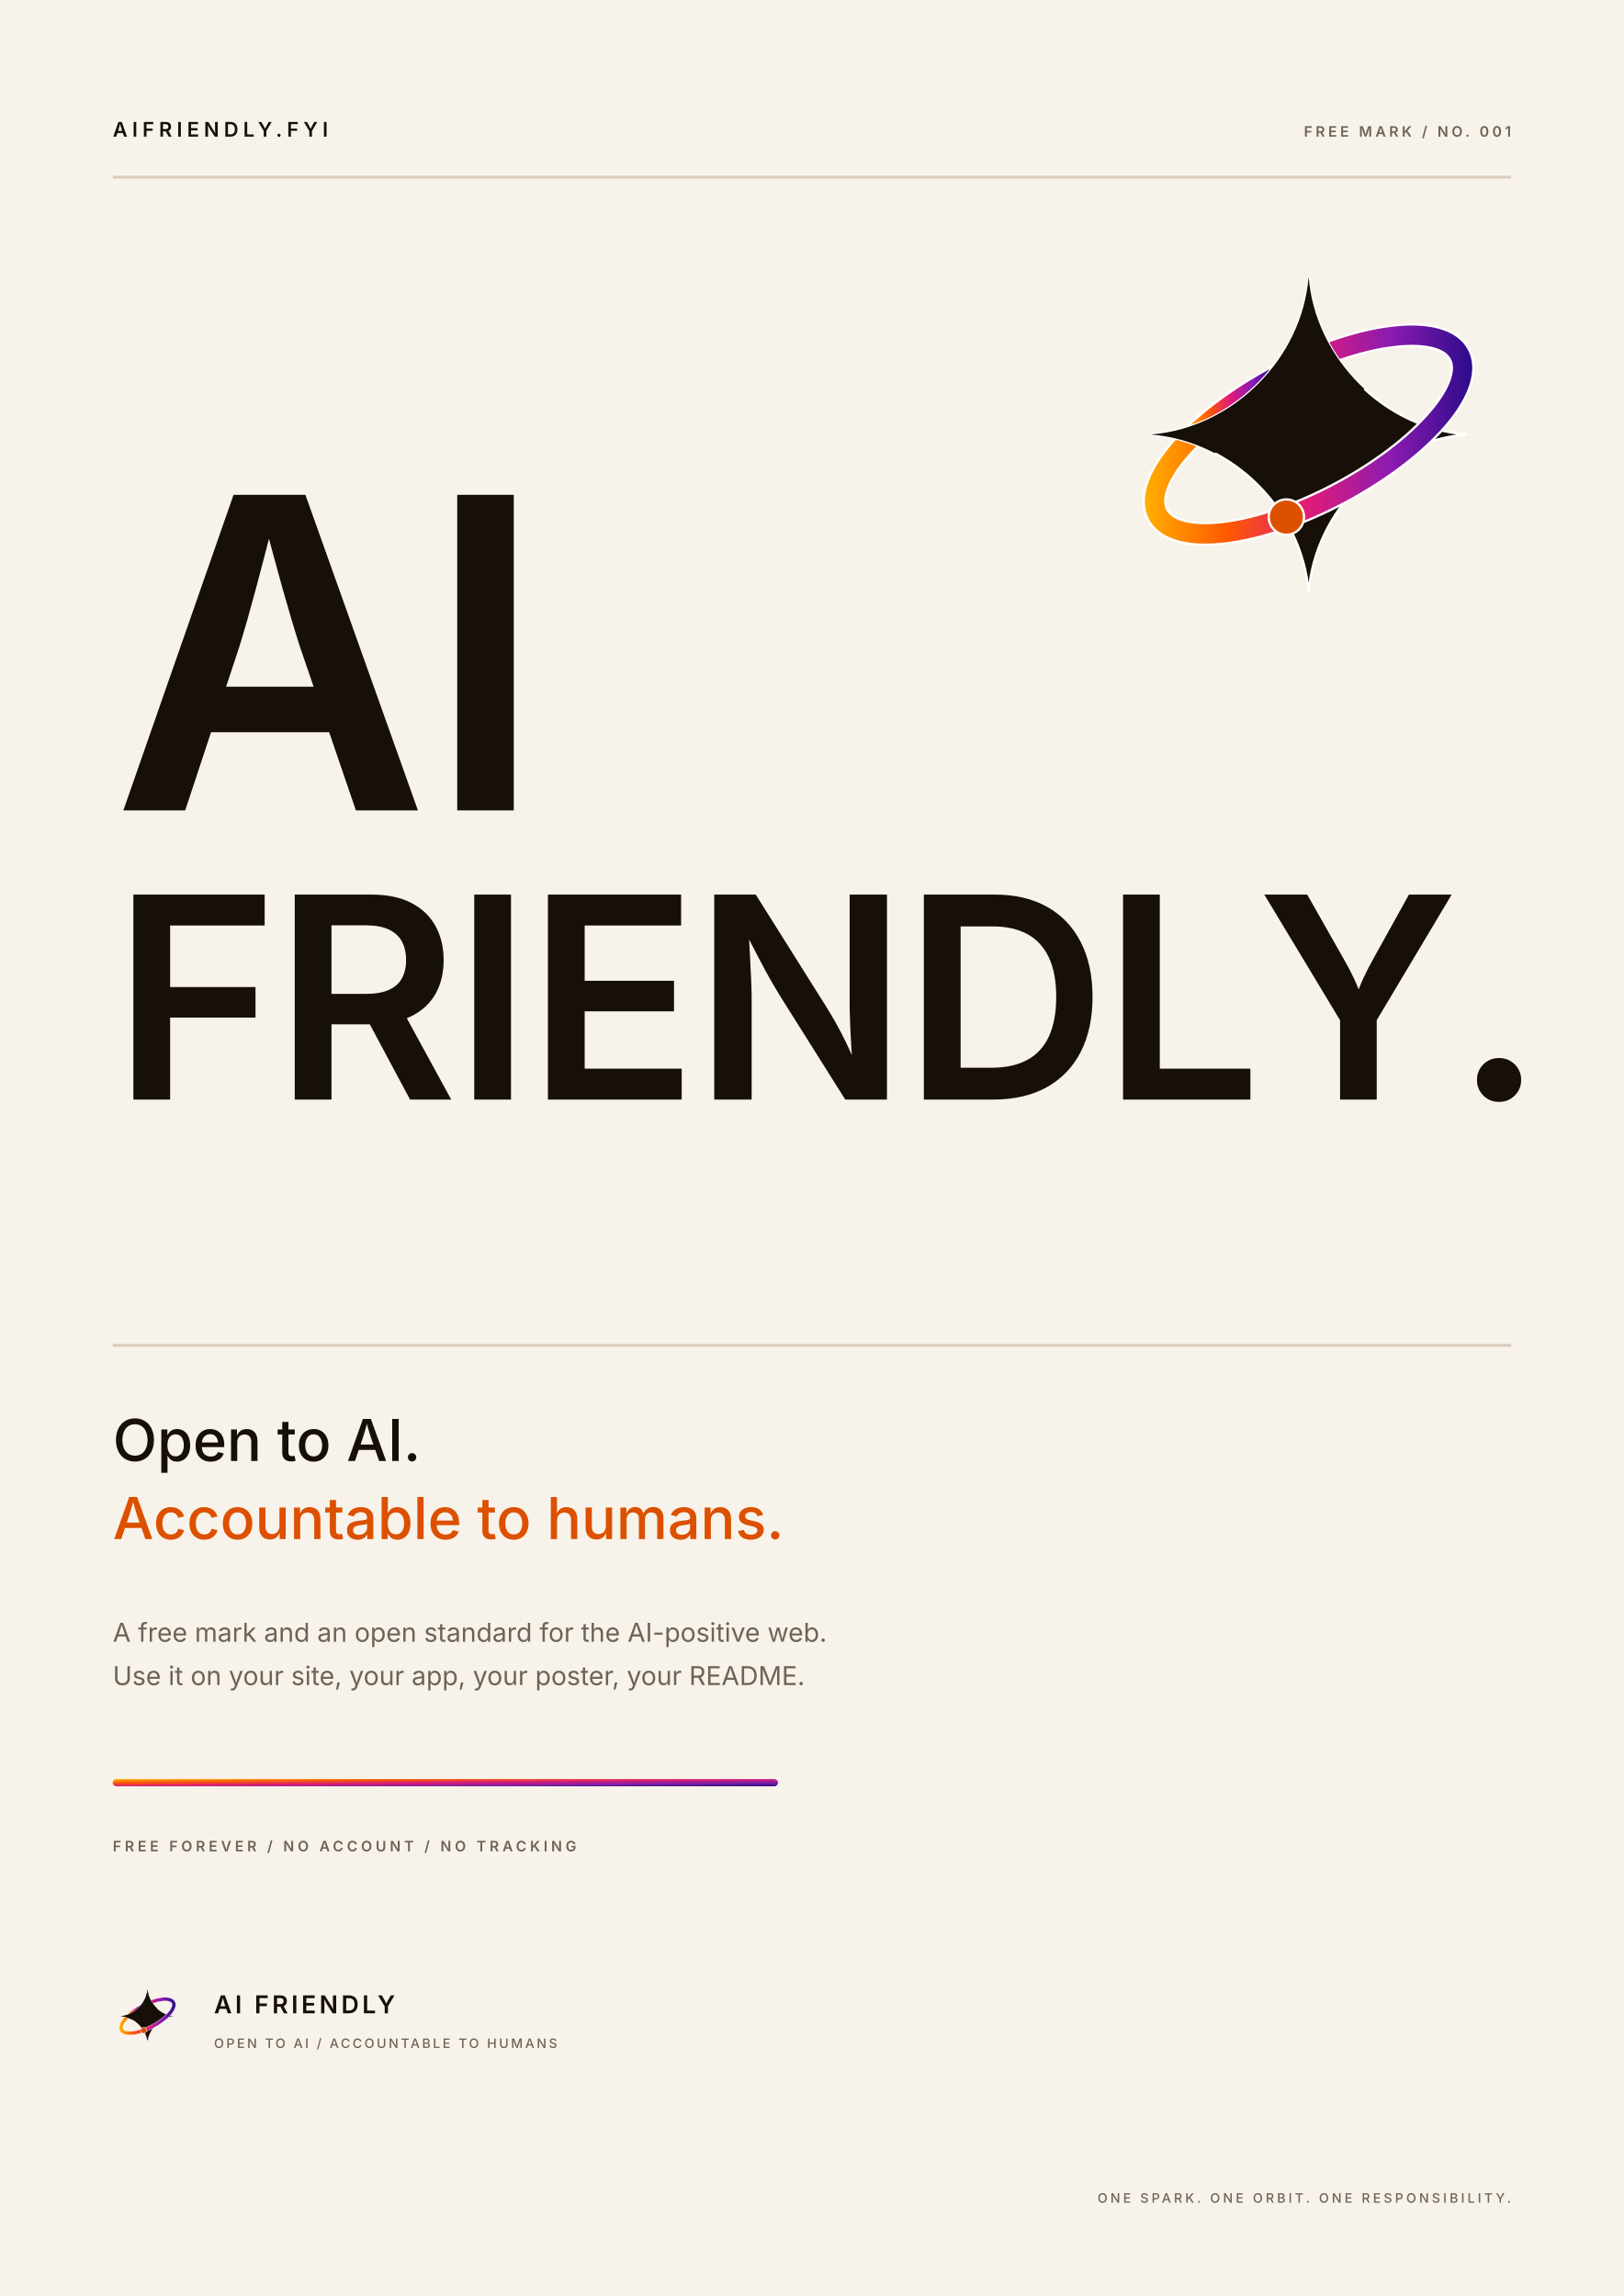
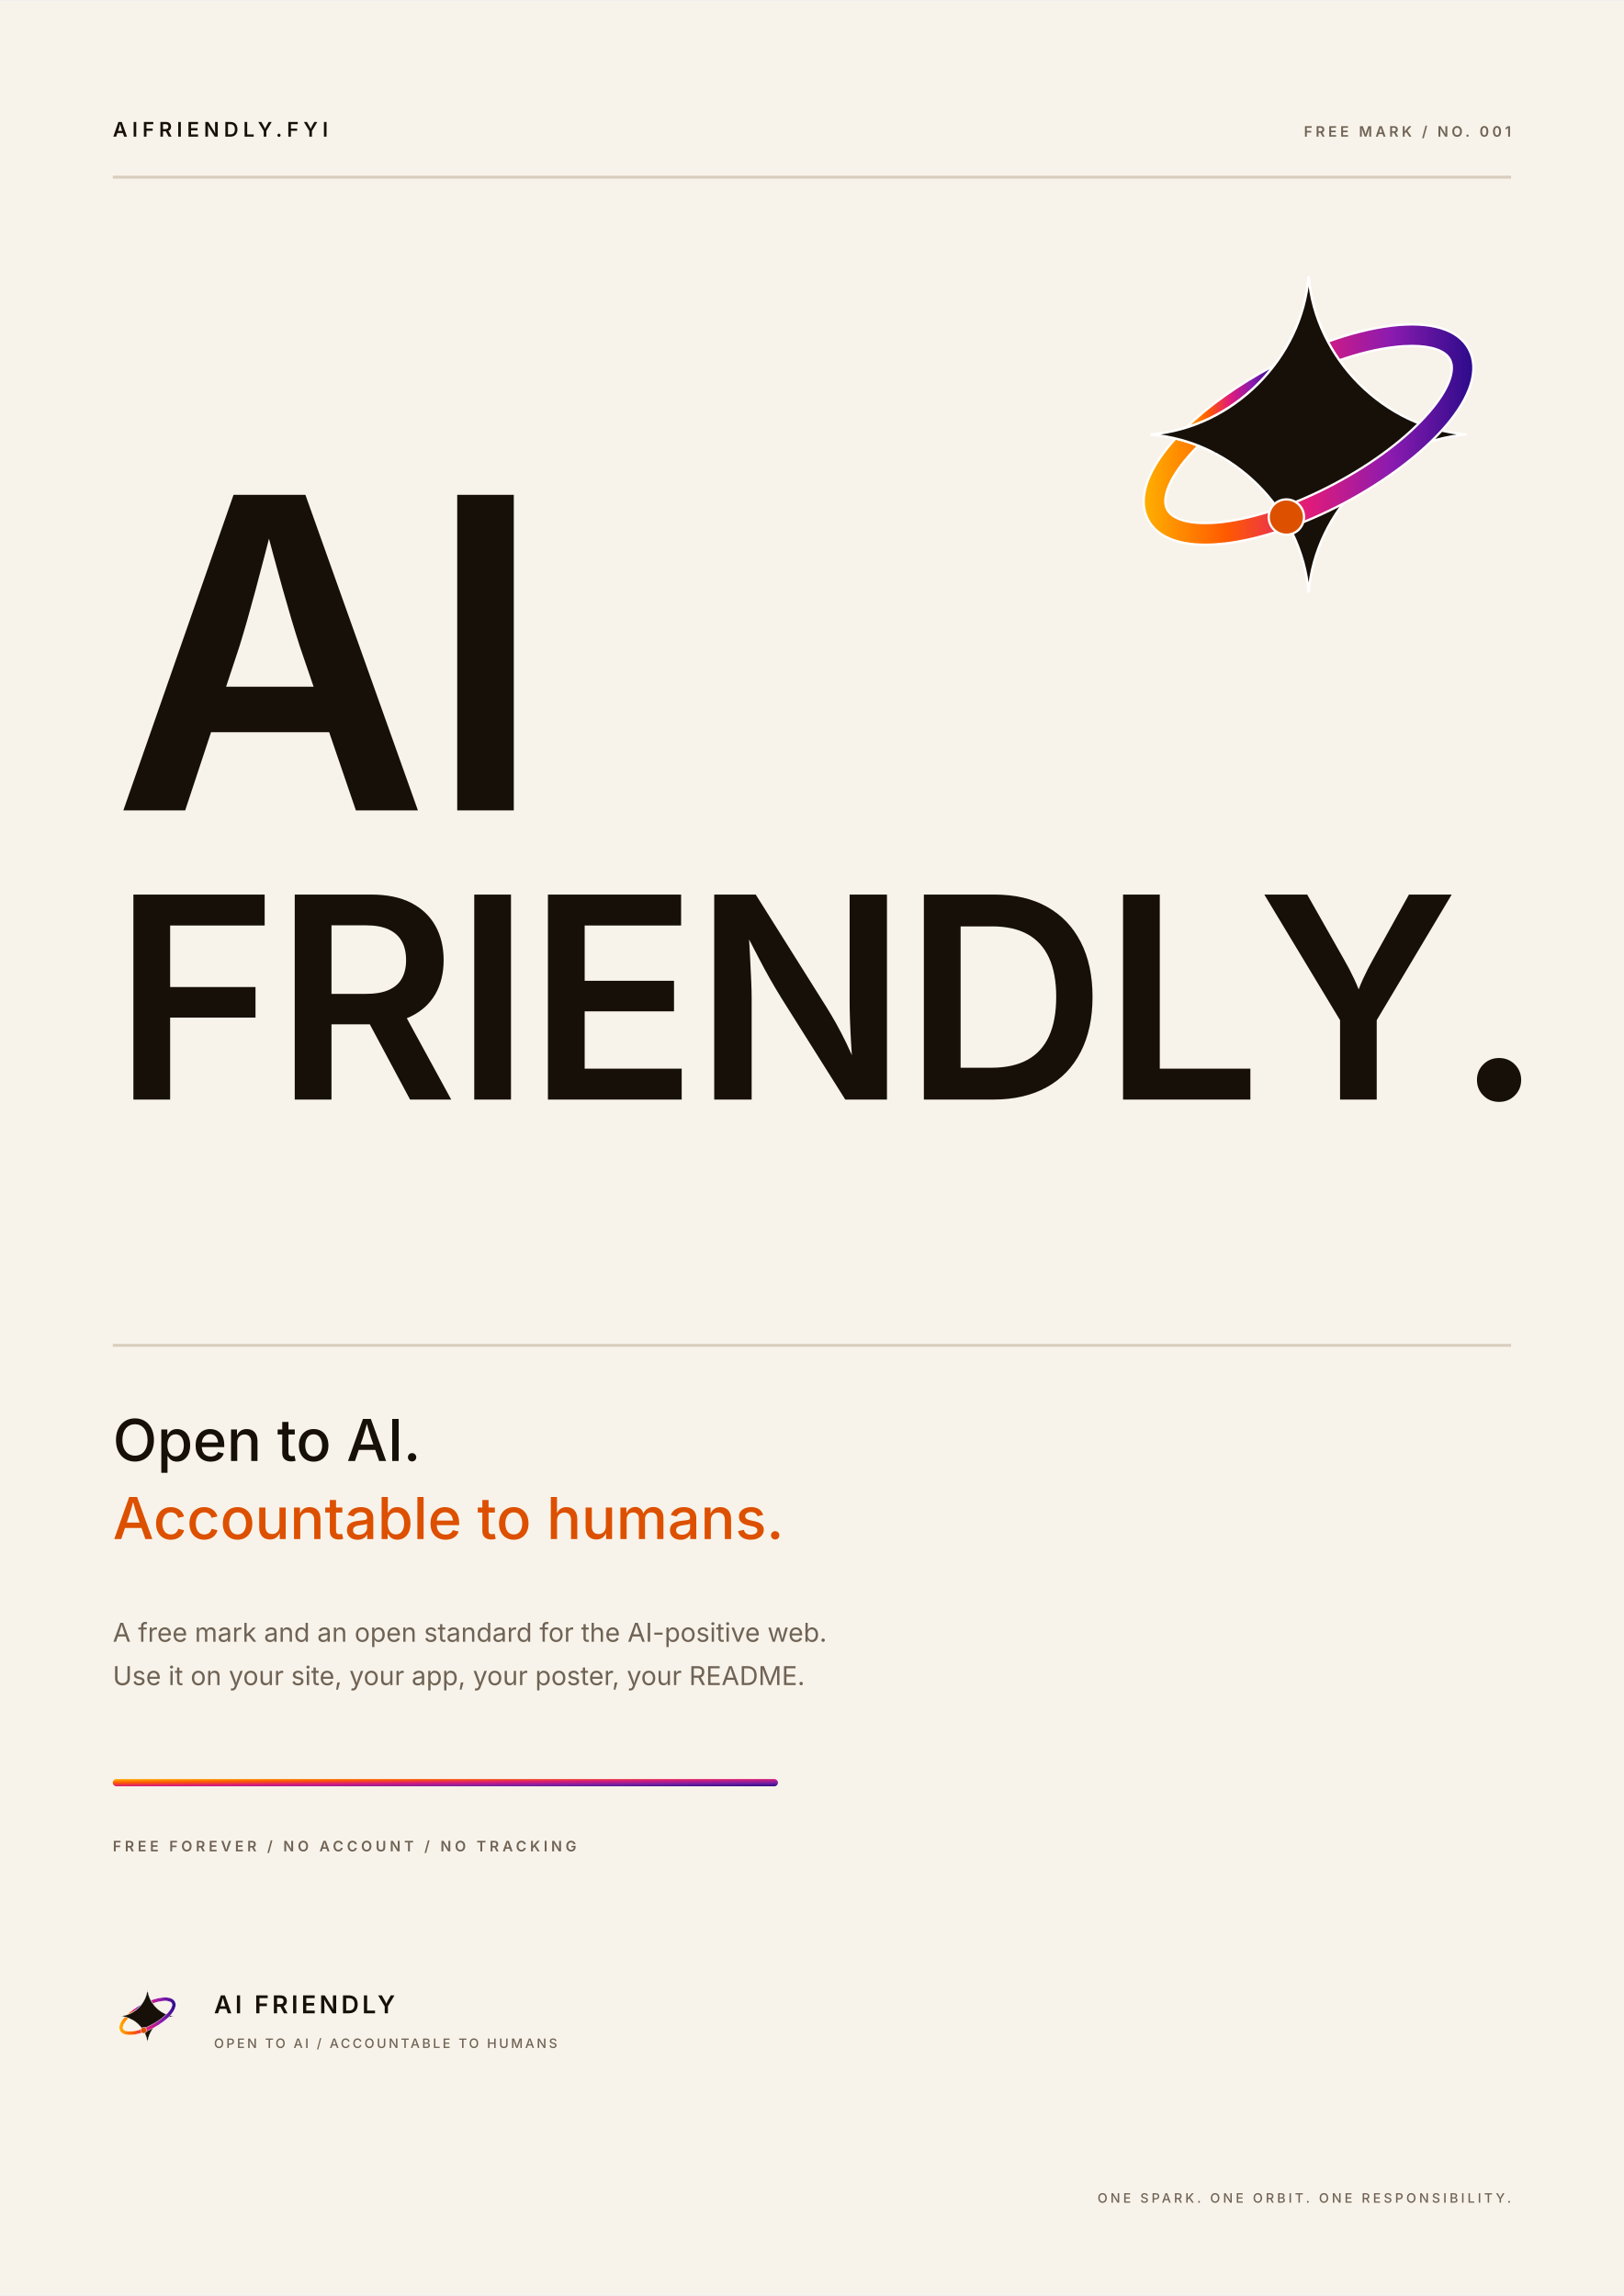
<svg xmlns="http://www.w3.org/2000/svg" width="297mm" height="420mm" viewBox="0 0 1123 1587" role="img" aria-label="AI Friendly poster">
  <defs>
    <linearGradient id="spec" x1="10" y1="6" x2="54" y2="58" gradientUnits="userSpaceOnUse">
      <stop offset="0" stop-color="#ffb000" />
      <stop offset=".27" stop-color="#ff6a00" />
      <stop offset=".52" stop-color="#e01b7a" />
      <stop offset=".74" stop-color="#8b1bb0" />
      <stop offset="1" stop-color="#2b0b8a" />
    </linearGradient>
    <linearGradient id="specwide" x1="0" y1="0" x2="1" y2="1">
      <stop offset="0" stop-color="#ffb000" />
      <stop offset=".25" stop-color="#ff5a00" />
      <stop offset=".5" stop-color="#d81b7a" />
      <stop offset=".75" stop-color="#7b1fa2" />
      <stop offset="1" stop-color="#2b0b8a" />
    </linearGradient>
  </defs>
  <rect width="1123" height="1587" fill="#f8f3ea" />
  <text x="78" y="94" font-family="Inter, Arial, sans-serif" font-size="14" font-weight="600" letter-spacing="3.2" fill="#171008">AIFRIENDLY.FYI</text>
  <text x="1045" y="94" text-anchor="end" font-family="Inter, Arial, sans-serif" font-size="10" font-weight="600" letter-spacing="2.2" fill="#6f6355">FREE MARK / NO. 001</text>
  <line x1="78" y1="122" x2="1045" y2="122" stroke="#d8cdbd" stroke-width="2" />
  <g transform="translate(765.00 160.00) scale(0.77778)">
    <defs>
      <linearGradient id="g1m22" gradientUnits="userSpaceOnUse" x1="70.949" y1="146.286" x2="149.285" y2="146.286">
        <stop offset="0" stop-color="#FFB000" />
        <stop offset="0.25" stop-color="#FF5A00" />
        <stop offset="0.5" stop-color="#E01B7A" />
        <stop offset="0.75" stop-color="#8B1BB0" />
        <stop offset="1" stop-color="#2B0B8A" />
      </linearGradient>
      <linearGradient id="g2m22" gradientUnits="userSpaceOnUse" x1="33.495" y1="180" x2="326.505" y2="180">
        <stop offset="0" stop-color="#FFB000" />
        <stop offset="0.25" stop-color="#FF5A00" />
        <stop offset="0.5" stop-color="#E01B7A" />
        <stop offset="0.75" stop-color="#8B1BB0" />
        <stop offset="1" stop-color="#2B0B8A" />
      </linearGradient>
    </defs>
    <clipPath id="ulm22" clipPathUnits="userSpaceOnUse">
      <polygon points="-364.9,393.1 690.9,-57.1 494.8,-517.1 -561.1,-66.8" />
    </clipPath>
    <path d="M180,39.4c-5.6,73.1-67.5,135-140.6,140.6c73.1,5.6,135,67.5,140.6,140.6c5.6-73.1,67.5-135,140.6-140.6C247.5,174.4,185.6,112.5,180,39.4z" fill="#171008" stroke="#FFFFFF" stroke-width="2" />
    <path d="M149.3,118.6c-0.5,0.3-1,0.5-1.5,0.8c-30,16-56.7,35-76.8,54.5C102.1,164.3,129.6,144.5,149.3,118.6z" fill="url(#g1m22)" stroke="#FFFFFF" stroke-width="2" />
    <path d="M322.5,104.2c-9.4-17.7-33.7-25.1-68.5-21c-17.5,2.1-36.9,6.9-57,14.2c3.1,5.8,6.5,11.3,10.3,16.6c17.3-6,33.9-10.1,49-11.8c5.6-0.7,10.8-1,15.6-1c17.4,0,29.6,4.2,33.7,12c5.3,9.9-1.6,27.5-18.5,47c-19.3,22.4-49.1,45-83.9,63.5c-34.8,18.5-70.2,30.6-99.6,34.1c-25.6,3-44-1.1-49.3-11c-5.3-9.9,1.6-27.5,18.5-47c2.8-3.3,5.9-6.6,9.1-9.8c-6.6-2.6-13.4-4.8-20.3-6.4c-1.1,1.3-2.3,2.5-3.4,3.8c-22.8,26.5-30.3,50.8-20.9,68.5c7.7,14.5,25.4,22.1,50.8,22.1c5.5,0,11.5-0.4,17.7-1.1c31.7-3.8,69.5-16.6,106.3-36.2c36.8-19.6,68.6-43.7,89.5-67.9C324.5,146.2,331.9,121.9,322.5,104.2z" fill="url(#g2m22)" stroke="#FFFFFF" stroke-width="2" />
    <circle cx="160.2" cy="253.4" r="15.7" fill="#dc5000" stroke="#FFFFFF" stroke-width="2" />
    <path d="M180,39.4c-5.6,73.1-67.5,135-140.6,140.6c73.1,5.6,135,67.5,140.6,140.6c5.6-73.1,67.5-135,140.6-140.6C247.5,174.4,185.6,112.5,180,39.4z" fill="#171008" clip-path="url(#ulm22)" />
+     <path d="M180,39.4c-5.6,73.1-67.5,135-140.6,140.6c73.1,5.6,135,67.5,140.6,140.6c5.6-73.1,67.5-135,140.6-140.6C247.5,174.4,185.6,112.5,180,39.4z" fill="none" stroke="#FFFFFF" stroke-width="2" clip-path="url(#ulm22)" />
  </g>
  <path d="M85.30 560.00 161.49 341.74H211.22L289.02 560.00H246.12L207.37 446.64Q201.70 429.04 195.50 406.88Q189.31 384.72 181.83 356.36H190.06Q182.78 384.90 176.81 407.25Q170.84 429.61 165.56 446.64L128.07 560.00ZM129.68 505.92V474.43H244.64V505.92Z M355.32 341.74V560.00H316.20V341.74Z" fill="#171008" />
  <path d="M92.25 760.00V618.21H183.03V639.61H117.66V682.18H176.70V703.31H117.66V760.00Z M203.83 760.00V618.21H256.88Q273.17 618.21 284.28 623.90Q295.40 629.60 301.10 639.82Q306.80 650.04 306.80 663.56Q306.80 677.14 301.05 687.12Q295.30 697.10 284.09 702.52Q272.89 707.94 256.46 707.94H218.64V686.89H253.11Q262.76 686.89 268.86 684.17Q274.96 681.46 277.90 676.25Q280.83 671.05 280.83 663.56Q280.83 655.94 277.90 650.58Q274.96 645.23 268.83 642.35Q262.70 639.48 252.99 639.48H229.24V760.00ZM283.58 760.00 249.18 695.70H276.94L312.05 760.00Z M353.38 618.21V760.00H327.97V618.21Z M378.92 760.00V618.21H471.02V639.61H404.34V677.84H466.12V698.97H404.34V738.60H471.43V760.00Z M493.93 760.00V618.21H522.64L571.71 696.29Q574.75 701.15 578.19 707.28Q581.63 713.42 585.32 721.00Q589.01 728.58 592.66 737.82H589.82Q589.10 729.80 588.60 721.37Q588.10 712.94 587.83 705.38Q587.57 697.81 587.57 692.58V618.21H613.39V760.00H584.55L540.32 689.72Q536.15 682.94 532.41 676.37Q528.67 669.81 524.40 661.52Q520.12 653.23 514.05 641.51H517.62Q518.20 651.87 518.70 661.16Q519.20 670.44 519.50 677.76Q519.81 685.07 519.81 689.59V760.00Z M686.89 760.00H650.99V737.98H685.61Q700.50 737.98 710.47 732.55Q720.43 727.12 725.43 716.20Q730.43 705.29 730.43 688.95Q730.43 672.71 725.43 661.88Q720.43 651.06 710.63 645.64Q700.84 640.22 686.30 640.22H650.29V618.21H687.84Q709.00 618.21 724.13 626.69Q739.26 635.18 747.40 651.04Q755.55 666.90 755.55 688.95Q755.55 711.09 747.39 727.02Q739.23 742.94 723.86 751.47Q708.49 760.00 686.89 760.00ZM664.32 618.21V760.00H638.91V618.21Z M776.65 760.00V618.21H802.06V738.60H864.71V760.00Z M926.73 760.00V705.10L874.34 618.21H904.01L929.35 662.92Q933.39 669.94 936.52 676.63Q939.65 683.31 942.97 692.94H936.32Q939.57 683.19 942.67 676.44Q945.76 669.70 949.58 662.92L974.37 618.21H1003.92L952.08 705.10V760.00Z M1036.69 761.61Q1030.26 761.61 1025.83 757.22Q1021.41 752.83 1021.41 746.44Q1021.41 740.05 1025.83 735.65Q1030.26 731.26 1036.69 731.26Q1043.11 731.26 1047.54 735.65Q1051.97 740.05 1051.97 746.44Q1051.97 752.83 1047.54 757.22Q1043.11 761.61 1036.69 761.61Z" fill="#171008" />
  <line x1="78" y1="930" x2="1045" y2="930" stroke="#d8cdbd" stroke-width="2" />
  <text x="78" y="1010" font-family="Inter, Arial, sans-serif" font-size="40" font-weight="500" fill="#171008">Open to AI.</text>
  <text x="78" y="1064" font-family="Inter, Arial, sans-serif" font-size="40" font-weight="500" fill="#dc5000">Accountable to humans.</text>
  <text x="78" y="1135" font-family="Inter, Arial, sans-serif" font-size="18" fill="#6f6355">A free mark and an open standard for the AI-positive web.</text>
  <text x="78" y="1165" font-family="Inter, Arial, sans-serif" font-size="18" fill="#6f6355">Use it on your site, your app, your poster, your README.</text>
  <rect x="78" y="1230" width="460" height="5" rx="2.5" fill="url(#specwide)" />
  <text x="78" y="1280" font-family="Inter, Arial, sans-serif" font-size="10" font-weight="600" letter-spacing="2.4" fill="#6f6355">FREE FOREVER / NO ACCOUNT / NO TRACKING</text>
  <g transform="translate(78.00 1370.00) scale(0.13333)">
    <defs>
      <linearGradient id="g1m23" gradientUnits="userSpaceOnUse" x1="70.949" y1="146.286" x2="149.285" y2="146.286">
        <stop offset="0" stop-color="#FFB000" />
        <stop offset="0.25" stop-color="#FF5A00" />
        <stop offset="0.5" stop-color="#E01B7A" />
        <stop offset="0.75" stop-color="#8B1BB0" />
        <stop offset="1" stop-color="#2B0B8A" />
      </linearGradient>
      <linearGradient id="g2m23" gradientUnits="userSpaceOnUse" x1="33.495" y1="180" x2="326.505" y2="180">
        <stop offset="0" stop-color="#FFB000" />
        <stop offset="0.25" stop-color="#FF5A00" />
        <stop offset="0.5" stop-color="#E01B7A" />
        <stop offset="0.75" stop-color="#8B1BB0" />
        <stop offset="1" stop-color="#2B0B8A" />
      </linearGradient>
    </defs>
    <clipPath id="ulm23" clipPathUnits="userSpaceOnUse">
      <polygon points="-364.9,393.1 690.9,-57.1 494.8,-517.1 -561.1,-66.8" />
    </clipPath>
    <path d="M180,39.4c-5.6,73.1-67.5,135-140.6,140.6c73.1,5.6,135,67.5,140.6,140.6c5.6-73.1,67.5-135,140.6-140.6C247.5,174.4,185.6,112.5,180,39.4z" fill="#171008" stroke="#FFFFFF" stroke-width="2" />
    <path d="M149.3,118.6c-0.5,0.3-1,0.5-1.5,0.8c-30,16-56.7,35-76.8,54.5C102.1,164.3,129.6,144.5,149.3,118.6z" fill="url(#g1m23)" stroke="#FFFFFF" stroke-width="2" />
    <path d="M322.5,104.2c-9.4-17.7-33.7-25.1-68.5-21c-17.5,2.1-36.9,6.9-57,14.2c3.1,5.8,6.5,11.3,10.3,16.6c17.3-6,33.9-10.1,49-11.8c5.6-0.7,10.8-1,15.6-1c17.4,0,29.6,4.2,33.7,12c5.3,9.9-1.6,27.5-18.5,47c-19.3,22.4-49.1,45-83.9,63.5c-34.8,18.5-70.2,30.6-99.6,34.1c-25.6,3-44-1.1-49.3-11c-5.3-9.9,1.6-27.5,18.5-47c2.8-3.3,5.9-6.6,9.1-9.8c-6.6-2.6-13.4-4.8-20.3-6.4c-1.1,1.3-2.3,2.5-3.4,3.8c-22.8,26.5-30.3,50.8-20.9,68.5c7.7,14.5,25.4,22.1,50.8,22.1c5.5,0,11.5-0.4,17.7-1.1c31.7-3.8,69.5-16.6,106.3-36.2c36.8-19.6,68.6-43.7,89.5-67.9C324.5,146.2,331.9,121.9,322.5,104.2z" fill="url(#g2m23)" stroke="#FFFFFF" stroke-width="2" />
    <circle cx="160.2" cy="253.4" r="15.7" fill="#dc5000" stroke="#FFFFFF" stroke-width="2" />
    <path d="M180,39.4c-5.6,73.1-67.5,135-140.6,140.6c73.1,5.6,135,67.5,140.6,140.6c5.6-73.1,67.5-135,140.6-140.6C247.5,174.4,185.6,112.5,180,39.4z" fill="#171008" clip-path="url(#ulm23)" />
+     <path d="M180,39.4c-5.6,73.1-67.5,135-140.6,140.6c73.1,5.6,135,67.5,140.6,140.6c5.6-73.1,67.5-135,140.6-140.6C247.5,174.4,185.6,112.5,180,39.4z" fill="none" stroke="#FFFFFF" stroke-width="2" clip-path="url(#ulm23)" />
  </g>
  <text x="148" y="1392" font-family="Inter, Arial, sans-serif" font-size="17" font-weight="600" letter-spacing="2.2" fill="#171008">AI FRIENDLY</text>
  <text x="148" y="1416" font-family="Inter, Arial, sans-serif" font-size="9" font-weight="500" letter-spacing="1.6" fill="#6f6355">OPEN TO AI / ACCOUNTABLE TO HUMANS</text>
  <text x="1045" y="1523" text-anchor="end" font-family="Inter, Arial, sans-serif" font-size="9" font-weight="500" letter-spacing="2" fill="#6f6355">ONE SPARK. ONE ORBIT. ONE RESPONSIBILITY.</text>
</svg>
